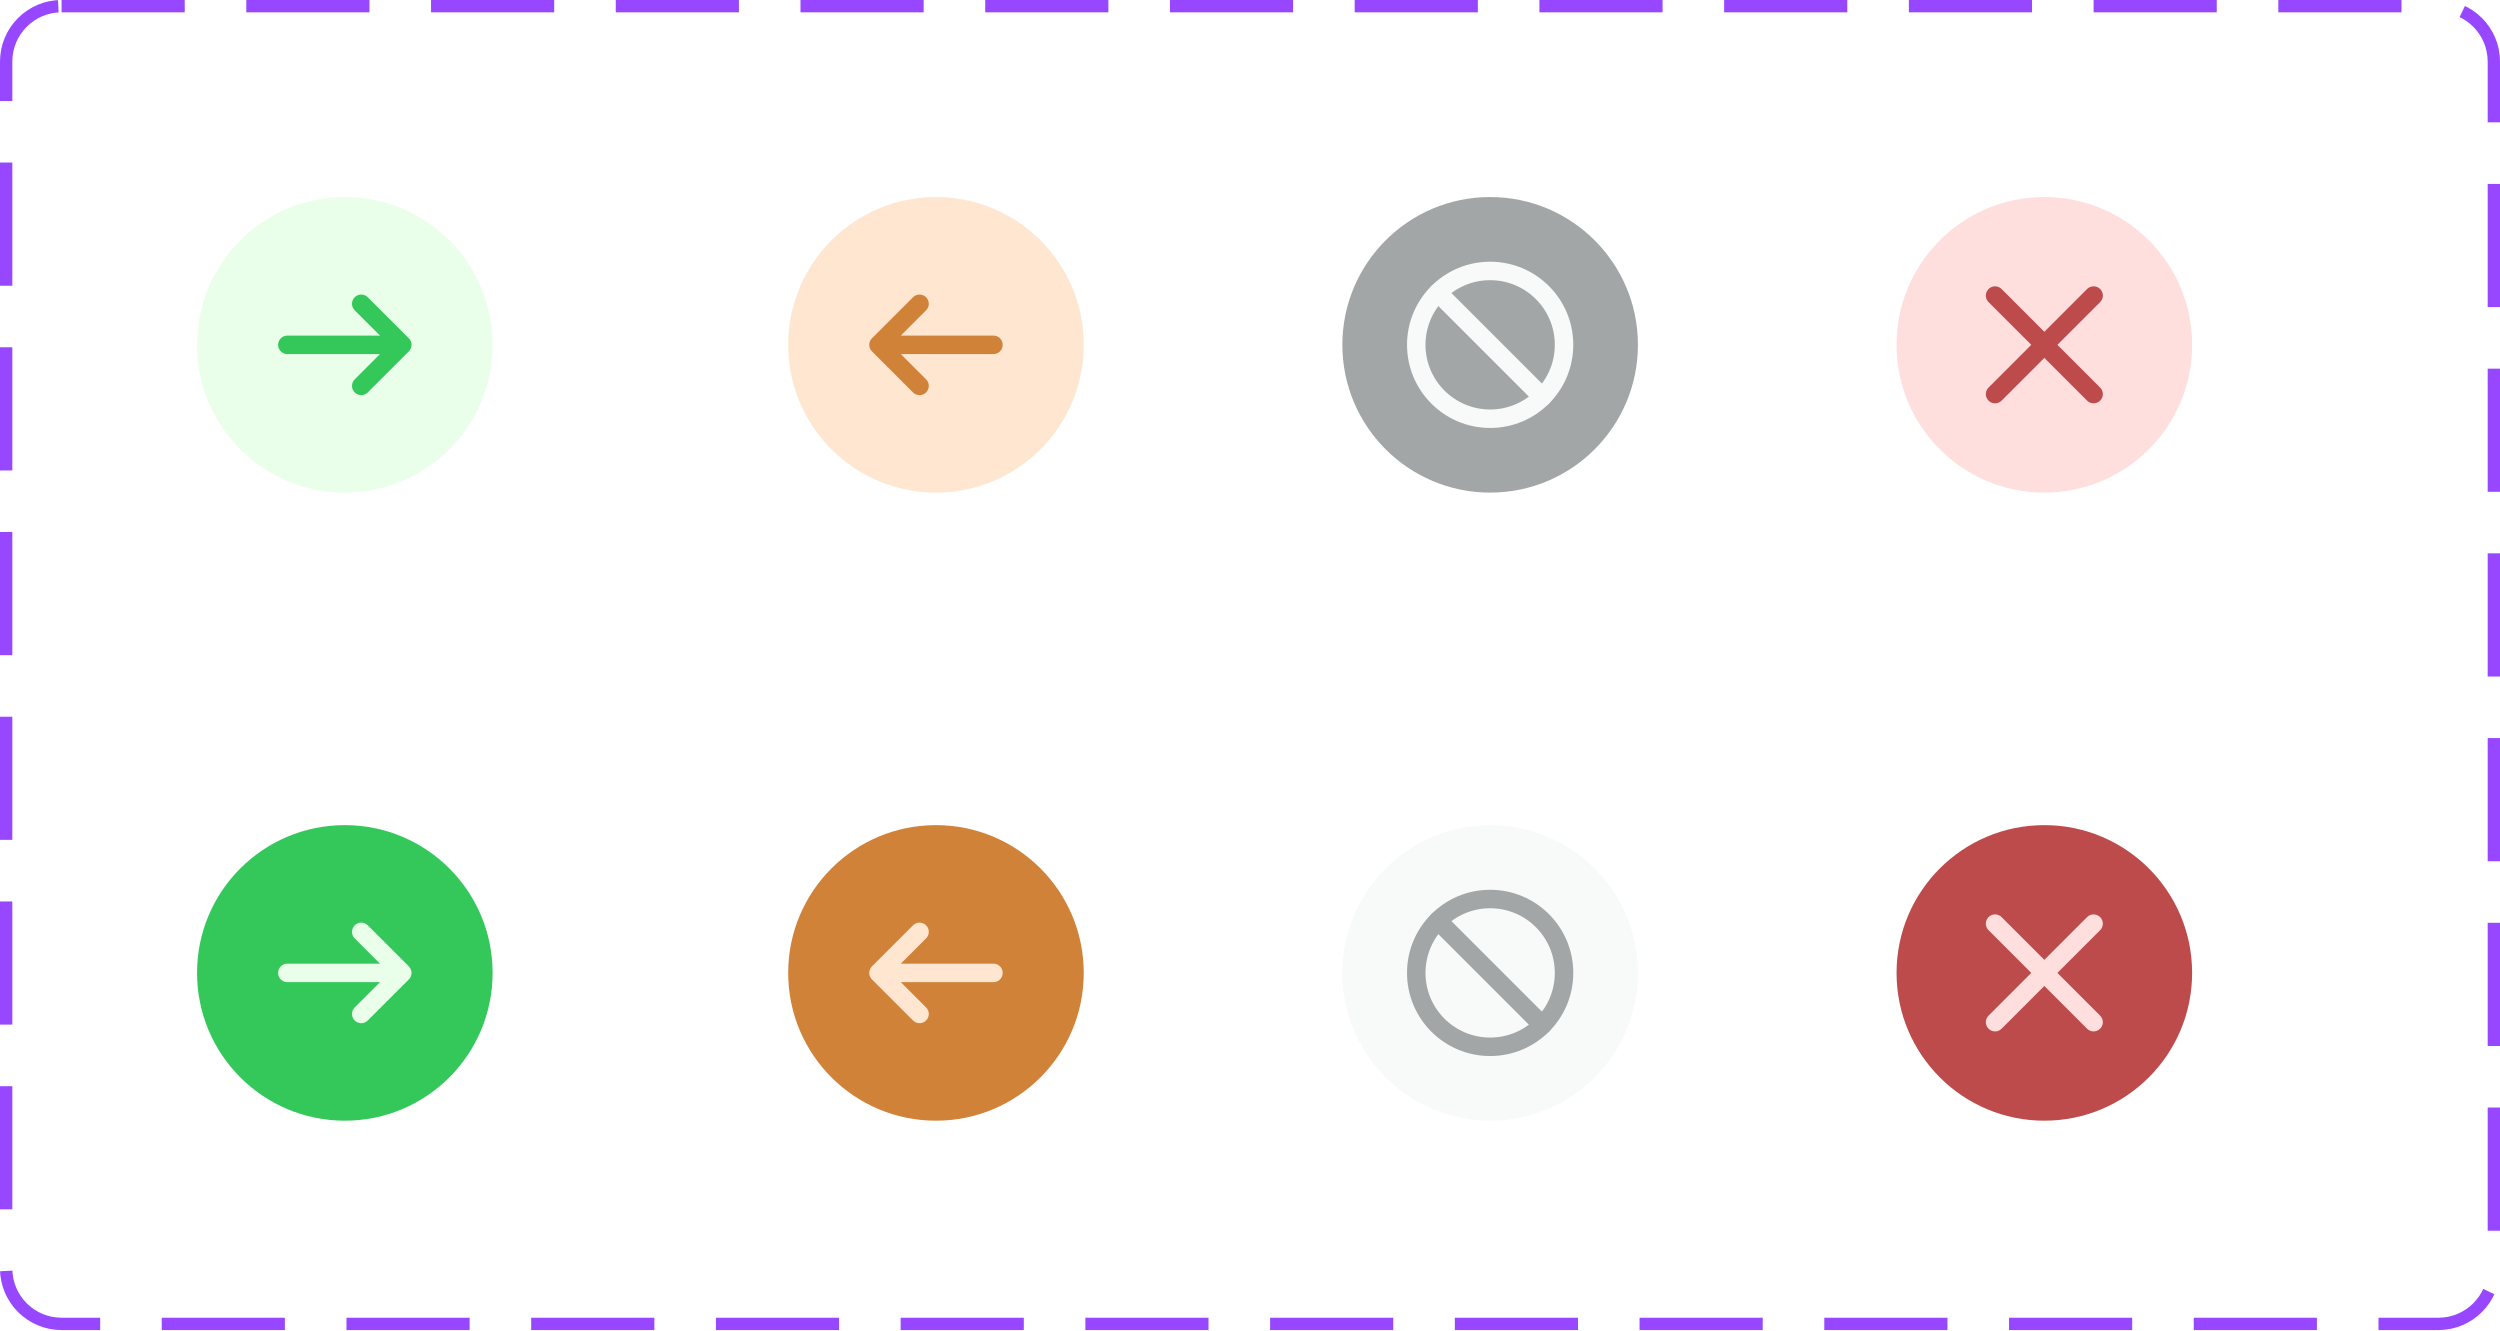
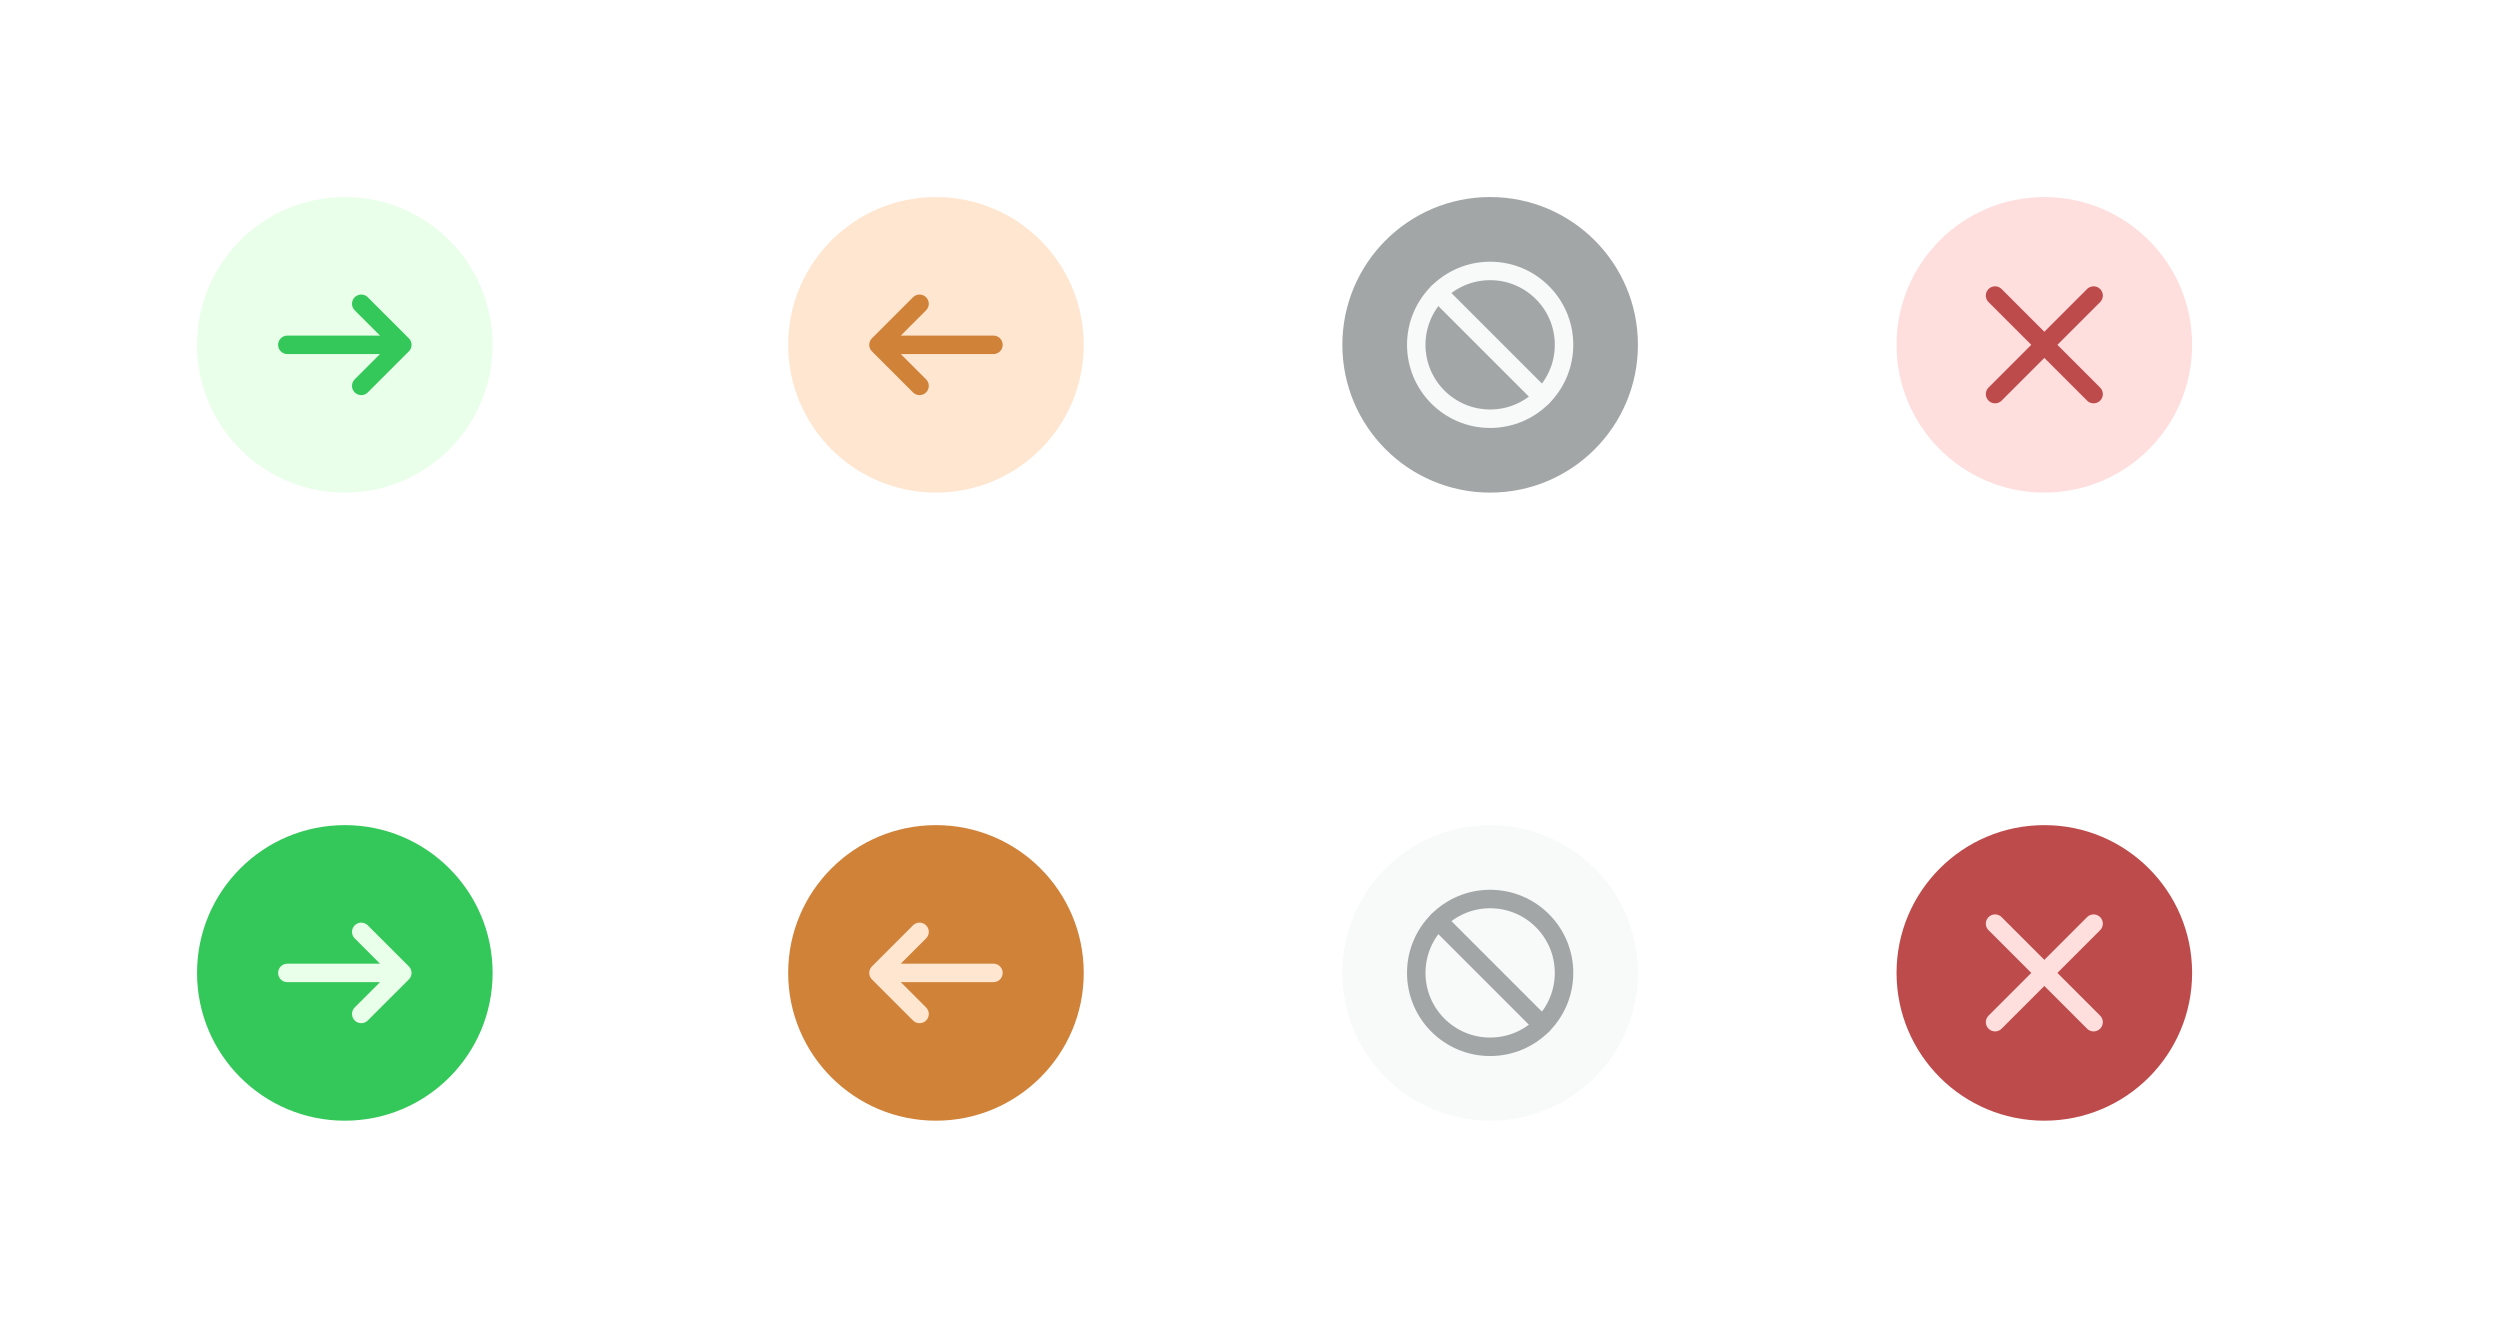
<svg xmlns="http://www.w3.org/2000/svg" width="203" height="108" viewBox="0 0 203 108" fill="none">
-   <rect x="0.5" y="0.5" width="202" height="107" rx="4.5" stroke="#9747FF" stroke-dasharray="10 5" />
  <circle cx="28" cy="28" r="12" fill="#E9FFEA" />
  <path d="M32.667 28L23.333 28M29.333 24.667L32.667 28L29.333 31.333" stroke="#34C759" stroke-width="1.5" stroke-linecap="round" stroke-linejoin="round" />
  <circle cx="28" cy="79" r="12" fill="#34C759" />
  <path d="M32.667 79L23.333 79M29.333 75.667L32.667 79L29.333 82.333" stroke="#E9FFEA" stroke-width="1.5" stroke-linecap="round" stroke-linejoin="round" />
  <circle cx="76" cy="28" r="12" fill="#FFE6D0" />
  <path d="M71.333 28L80.667 28M74.667 31.333L71.333 28L74.667 24.667" stroke="#D08239" stroke-width="1.5" stroke-linecap="round" stroke-linejoin="round" />
  <circle cx="121" cy="28" r="12" fill="#A2A6A6" />
  <path d="M121 34C124.314 34 127 31.314 127 28C127 24.686 124.314 22 121 22C117.686 22 115 24.686 115 28C115 31.314 117.686 34 121 34Z" stroke="#F8F9F9" stroke-width="1.5" stroke-linecap="round" stroke-linejoin="round" />
  <path d="M116.758 23.758L125.242 32.242" stroke="#F8F9F9" stroke-width="1.5" stroke-linecap="round" stroke-linejoin="round" />
  <circle cx="166" cy="28" r="12" fill="#FFDEDE" />
  <path d="M170 24L162 32" stroke="#BE4B4B" stroke-width="1.5" stroke-linecap="round" stroke-linejoin="round" />
  <path d="M162 24L170 32" stroke="#BE4B4B" stroke-width="1.5" stroke-linecap="round" stroke-linejoin="round" />
  <circle cx="76" cy="79" r="12" fill="#D08239" />
  <path d="M71.333 79L80.667 79M74.667 82.333L71.333 79L74.667 75.667" stroke="#FFE6D0" stroke-width="1.5" stroke-linecap="round" stroke-linejoin="round" />
  <circle cx="121" cy="79" r="12" fill="#F8F9F9" />
  <path d="M121 85C124.314 85 127 82.314 127 79C127 75.686 124.314 73 121 73C117.686 73 115 75.686 115 79C115 82.314 117.686 85 121 85Z" stroke="#A2A6A6" stroke-width="1.5" stroke-linecap="round" stroke-linejoin="round" />
  <path d="M116.758 74.758L125.242 83.242" stroke="#A2A6A6" stroke-width="1.5" stroke-linecap="round" stroke-linejoin="round" />
  <circle cx="166" cy="79" r="12" fill="#BE4B4B" />
  <path d="M170 75L162 83" stroke="#FFDEDE" stroke-width="1.5" stroke-linecap="round" stroke-linejoin="round" />
  <path d="M162 75L170 83" stroke="#FFDEDE" stroke-width="1.5" stroke-linecap="round" stroke-linejoin="round" />
</svg>
